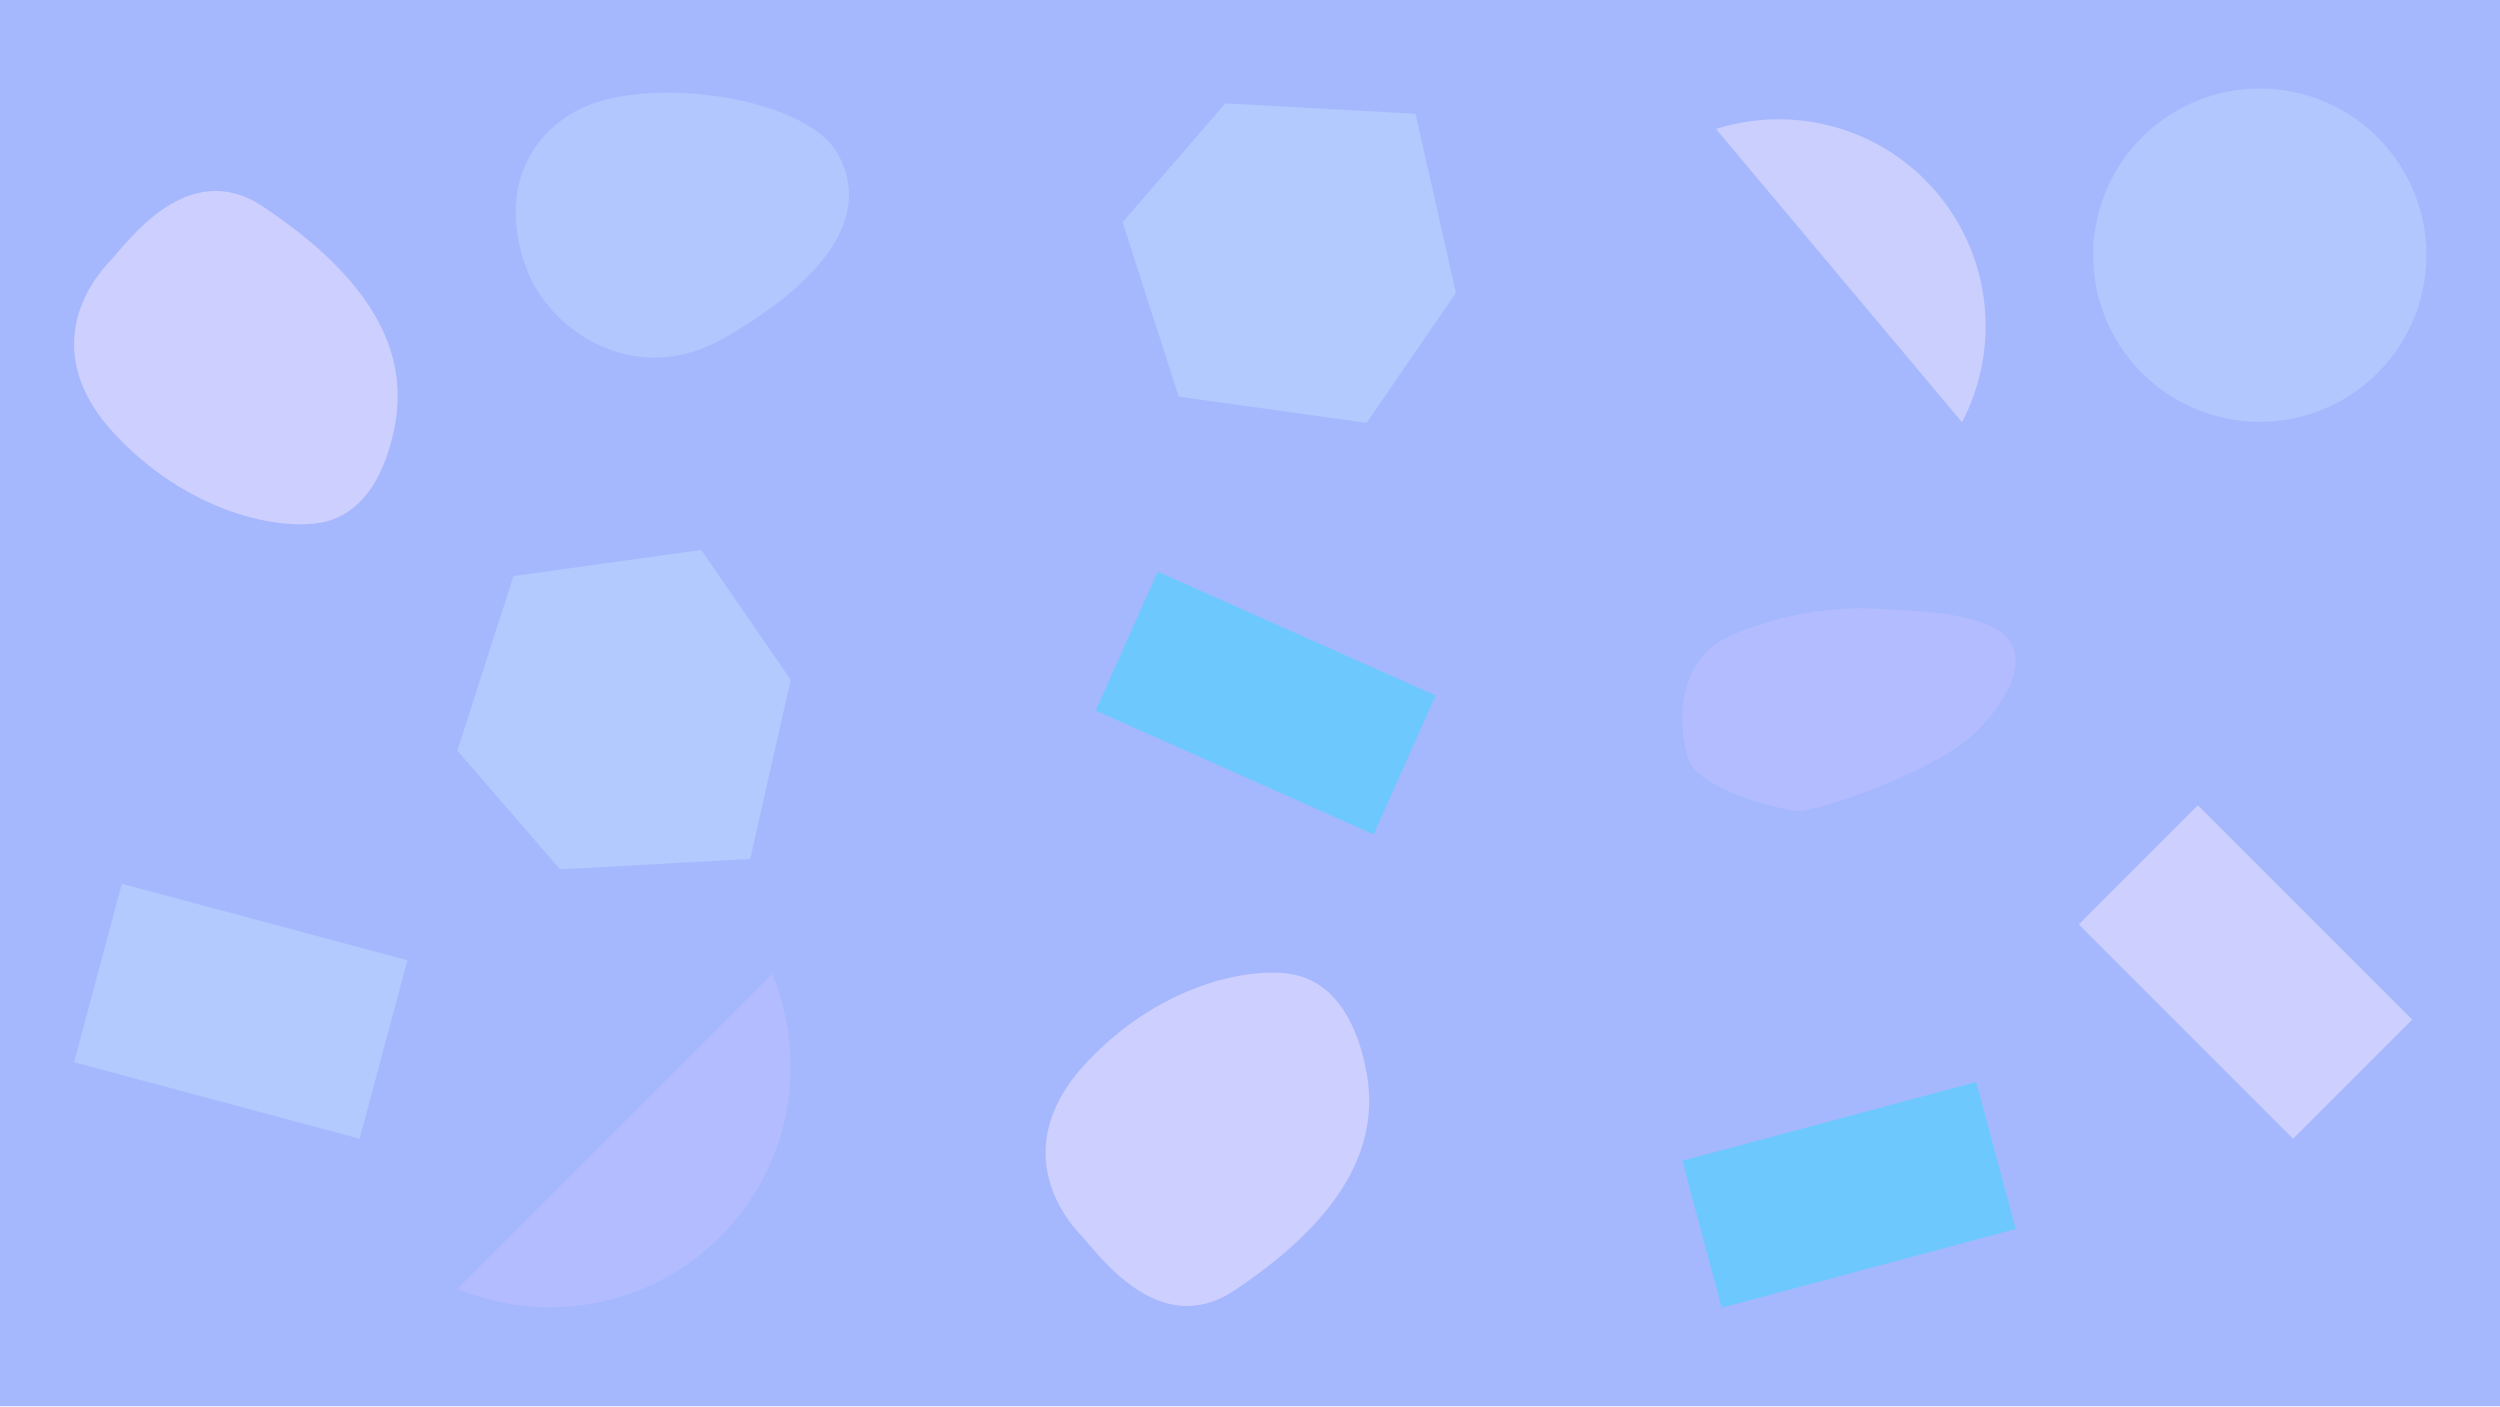
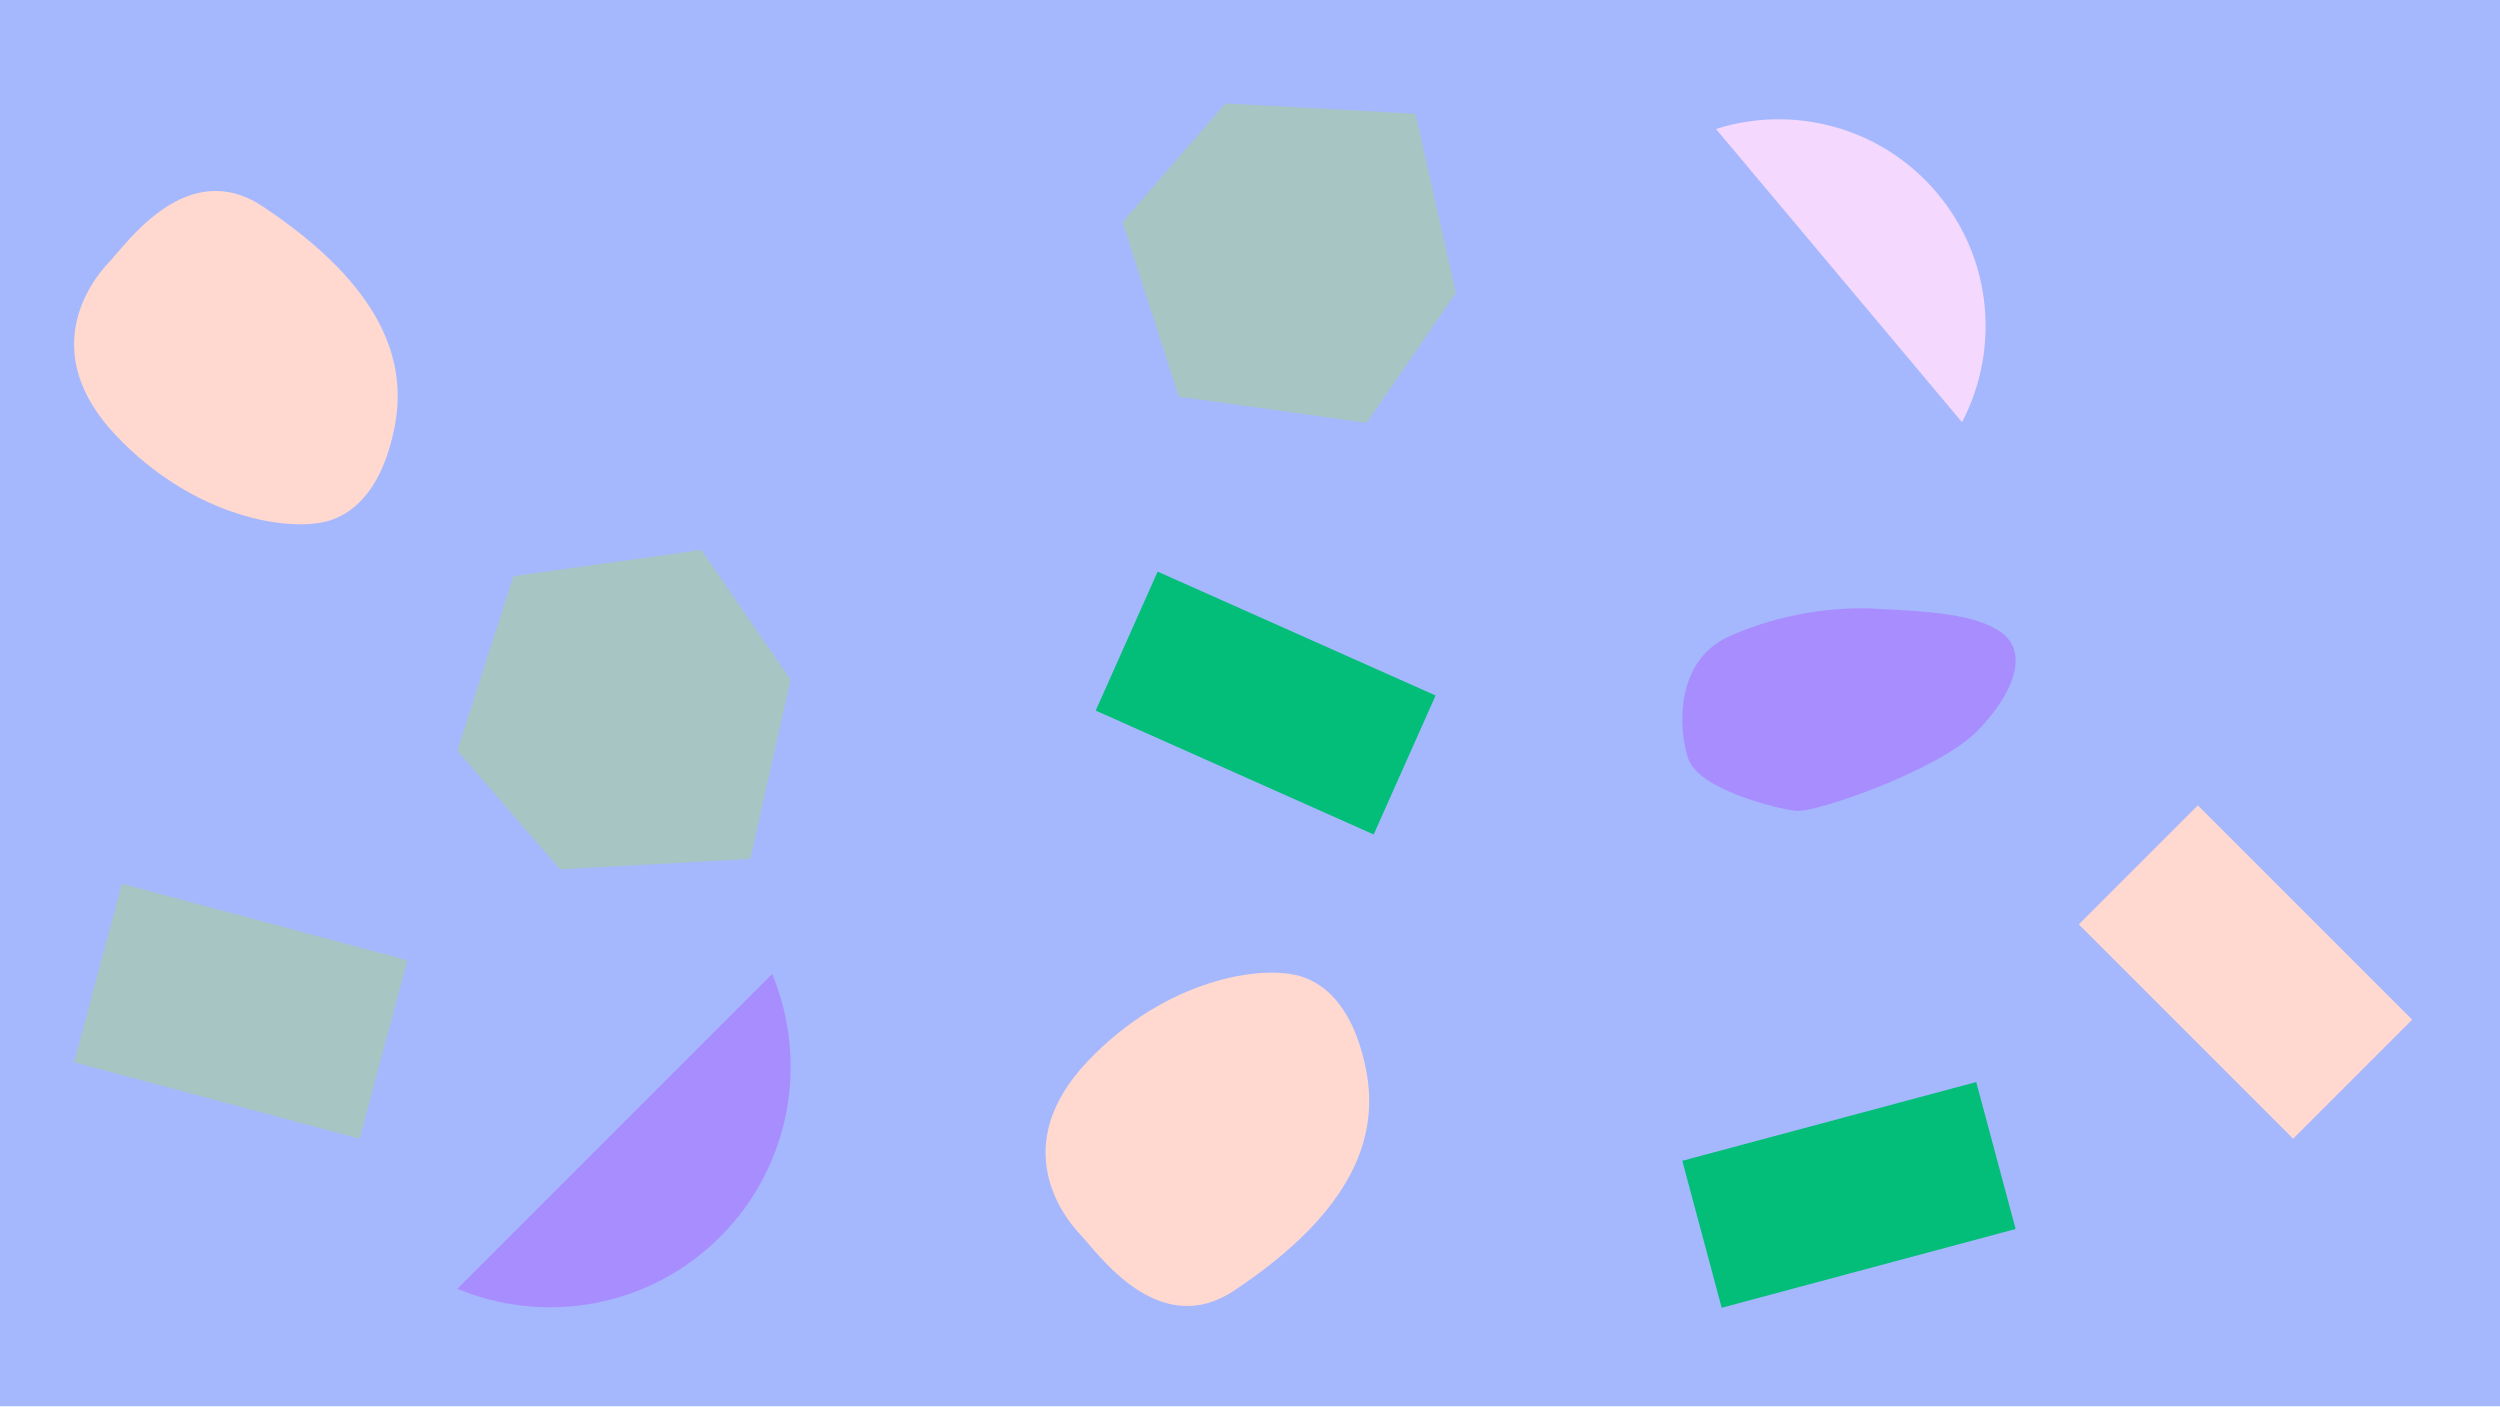
- <svg xmlns="http://www.w3.org/2000/svg" width="1920" height="1080" viewBox="0 0 1920 1080" fill="none">
-   <rect width="1920" height="1080" fill="#A5B8FD" />
-   <g style="mix-blend-mode:soft-light">
-     <path d="M1596.54 709.96L1687.97 618.531L1852.54 783.103L1761.11 874.531L1596.54 709.96Z" fill="#FFD9D0" />
-   </g>
-   <g style="mix-blend-mode:soft-light">
-     <path d="M1859.11 229.086C1840.82 297.353 1770.65 337.866 1702.38 319.574C1634.11 301.282 1593.6 231.112 1611.89 162.845C1630.18 94.579 1700.35 54.066 1768.62 72.358C1836.89 90.65 1877.4 160.82 1859.11 229.086Z" fill="#A5B8FD" />
-   </g>
-   <g style="mix-blend-mode:soft-light">
-     <path d="M252.617 399.919C281.271 391.092 296.278 361.903 302.963 328.411C313.018 278.038 294.685 220.336 201.717 158.506C143.565 119.831 97.348 187.046 83.462 201.681C69.576 216.317 28.358 270.444 89.197 334.564C150.035 398.684 223.962 408.746 252.617 399.919Z" fill="#FFD9D0" />
-   </g>
-   <g style="mix-blend-mode:soft-light">
-     <path d="M998.72 749.749C1027.37 758.576 1042.38 787.765 1049.07 821.257C1059.12 871.63 1040.79 929.332 947.82 991.162C889.668 1029.84 843.452 962.622 829.565 947.987C815.679 933.351 774.462 879.224 835.3 815.104C896.139 750.984 970.065 740.922 998.72 749.749Z" fill="#FFD9D0" />
-   </g>
-   <g style="mix-blend-mode:soft-light">
-     <path d="M643.132 117.667C617.132 72.634 491.404 56.885 441.195 85.872C393.575 113.366 387.075 164.528 405.792 209.835C424.509 255.142 488.773 298.575 556.58 259.427C637.846 212.509 669.131 162.699 643.132 117.667Z" fill="#A5B8FD" />
-   </g>
-   <g style="mix-blend-mode:soft-light">
-     <path d="M1517.75 831L1548 943.877L1322.25 1004.37L1292 891.491L1517.75 831Z" fill="#03BE78" />
-   </g>
-   <g style="mix-blend-mode:soft-light">
-     <path d="M841.498 545.737L889.067 438.998L1102.55 534.135L1054.98 640.874L841.498 545.737Z" fill="#03BE78" />
-   </g>
-   <g style="mix-blend-mode:soft-light">
-     <path d="M312.896 737.482L276.174 874.531L56.897 815.775L93.619 678.727L312.896 737.482Z" fill="#A7C5C3" />
-   </g>
-   <g style="mix-blend-mode:soft-light">
-     <path d="M1317.86 99.059L1506.83 324.265C1535.81 268.909 1530.43 199.204 1487.78 148.371C1445.12 97.537 1377.41 80.131 1317.86 99.059Z" fill="#F4D8FE" />
-   </g>
-   <g style="mix-blend-mode:soft-light">
-     <path d="M538.604 422.332L394.378 442.443L351.221 576.437L430.167 667.665L576.191 659.66L607.221 522.127L538.604 422.332Z" fill="#A7C5C3" />
-   </g>
-   <g style="mix-blend-mode:soft-light">
-     <path d="M1049.53 324.744L905.302 304.633L862.146 170.639L941.091 79.411L1087.12 87.416L1118.15 224.949L1049.53 324.744Z" fill="#A7C5C3" />
-   </g>
-   <g style="mix-blend-mode:soft-light">
-     <path d="M351.221 989.776L593.007 747.99C620.975 815.068 607.671 895.288 553.095 949.864C498.519 1004.44 418.3 1017.74 351.221 989.776Z" fill="#A88DFF" />
-   </g>
-   <g style="mix-blend-mode:soft-light">
-     <path d="M1439.59 467.457C1399.84 465.458 1358.05 474.757 1325.99 489.672C1286.9 509.004 1288.77 558.473 1296.43 582.354C1304.09 606.234 1364.37 621.078 1379.36 622.753C1394.36 624.427 1489.25 591.411 1518.54 561.425C1547.82 531.44 1557.39 501.045 1537.57 486.113C1517.76 471.181 1479.34 469.456 1439.59 467.457Z" fill="#A88DFF" />
+ <svg xmlns="http://www.w3.org/2000/svg" fill="none" height="1080" viewBox="0 0 1920 1080" width="1920">
+   <path d="m0 0h1920v1080h-1920z" fill="#a5b8fd" />
+   <path d="m1596.54 709.96 91.43-91.429 164.57 164.572-91.43 91.428z" fill="#ffd9d0" />
+   <path d="m1859.11 229.086c-18.29 68.267-88.46 108.78-156.73 90.488s-108.78-88.462-90.49-156.729c18.29-68.266 88.46-108.779 156.73-90.487s108.78 88.462 90.49 156.728z" fill="#a5b8fd" />
+   <path d="m252.617 399.919c28.654-8.827 43.661-38.016 50.346-71.508 10.055-50.373-8.278-108.075-101.246-169.905-58.152-38.675-104.369 28.54-118.255 43.175-13.886 14.636-55.104 68.763 5.735 132.883 60.838 64.12 134.765 74.182 163.42 65.355z" fill="#ffd9d0" />
+   <path d="m998.72 749.749c28.65 8.827 43.66 38.016 50.35 71.508 10.05 50.373-8.28 108.075-101.25 169.905-58.152 38.678-104.368-28.54-118.255-43.175-13.886-14.636-55.103-68.763 5.735-132.883 60.839-64.12 134.765-74.182 163.42-65.355z" fill="#ffd9d0" />
+   <path d="m643.132 117.667c-26-45.033-151.728-60.782-201.937-31.795-47.62 27.494-54.12 78.656-35.403 123.963s82.981 88.74 150.788 49.592c81.266-46.918 112.551-96.728 86.552-141.76z" fill="#a5b8fd" />
+   <path d="m1517.75 831 30.25 112.877-225.75 60.493-30.25-112.879z" fill="#03be78" />
+   <path d="m841.498 545.737 47.569-106.739 213.483 95.137-47.57 106.739z" fill="#03be78" />
+   <path d="m312.896 737.482-36.722 137.049-219.278-58.756 36.722-137.048z" fill="#a7c5c3" />
+   <path d="m1317.86 99.059 188.97 225.206c28.98-55.356 23.6-125.061-19.05-175.894-42.66-50.834-110.37-68.24-169.92-49.312z" fill="#f4d8fe" />
+   <path d="m538.604 422.332-144.226 20.111-43.157 133.994 78.946 91.228 146.024-8.005 31.03-137.533z" fill="#a7c5c3" />
+   <path d="m1049.53 324.744-144.228-20.111-43.156-133.994 78.945-91.228 146.029 8.005 31.03 137.533z" fill="#a7c5c3" />
+   <g fill="#a88dff">
+     <path d="m351.221 989.776 241.786-241.786c27.968 67.078 14.664 147.298-39.912 201.874s-134.795 67.876-201.874 39.912z" />
+     <path d="m1439.59 467.457c-39.75-1.999-81.54 7.3-113.6 22.215-39.09 19.332-37.22 68.801-29.56 92.682 7.66 23.88 67.94 38.724 82.93 40.399 15 1.674 109.89-31.342 139.18-61.328 29.28-29.985 38.85-60.38 19.03-75.312-19.81-14.932-58.23-16.657-97.98-18.656z" />
  </g>
</svg>
